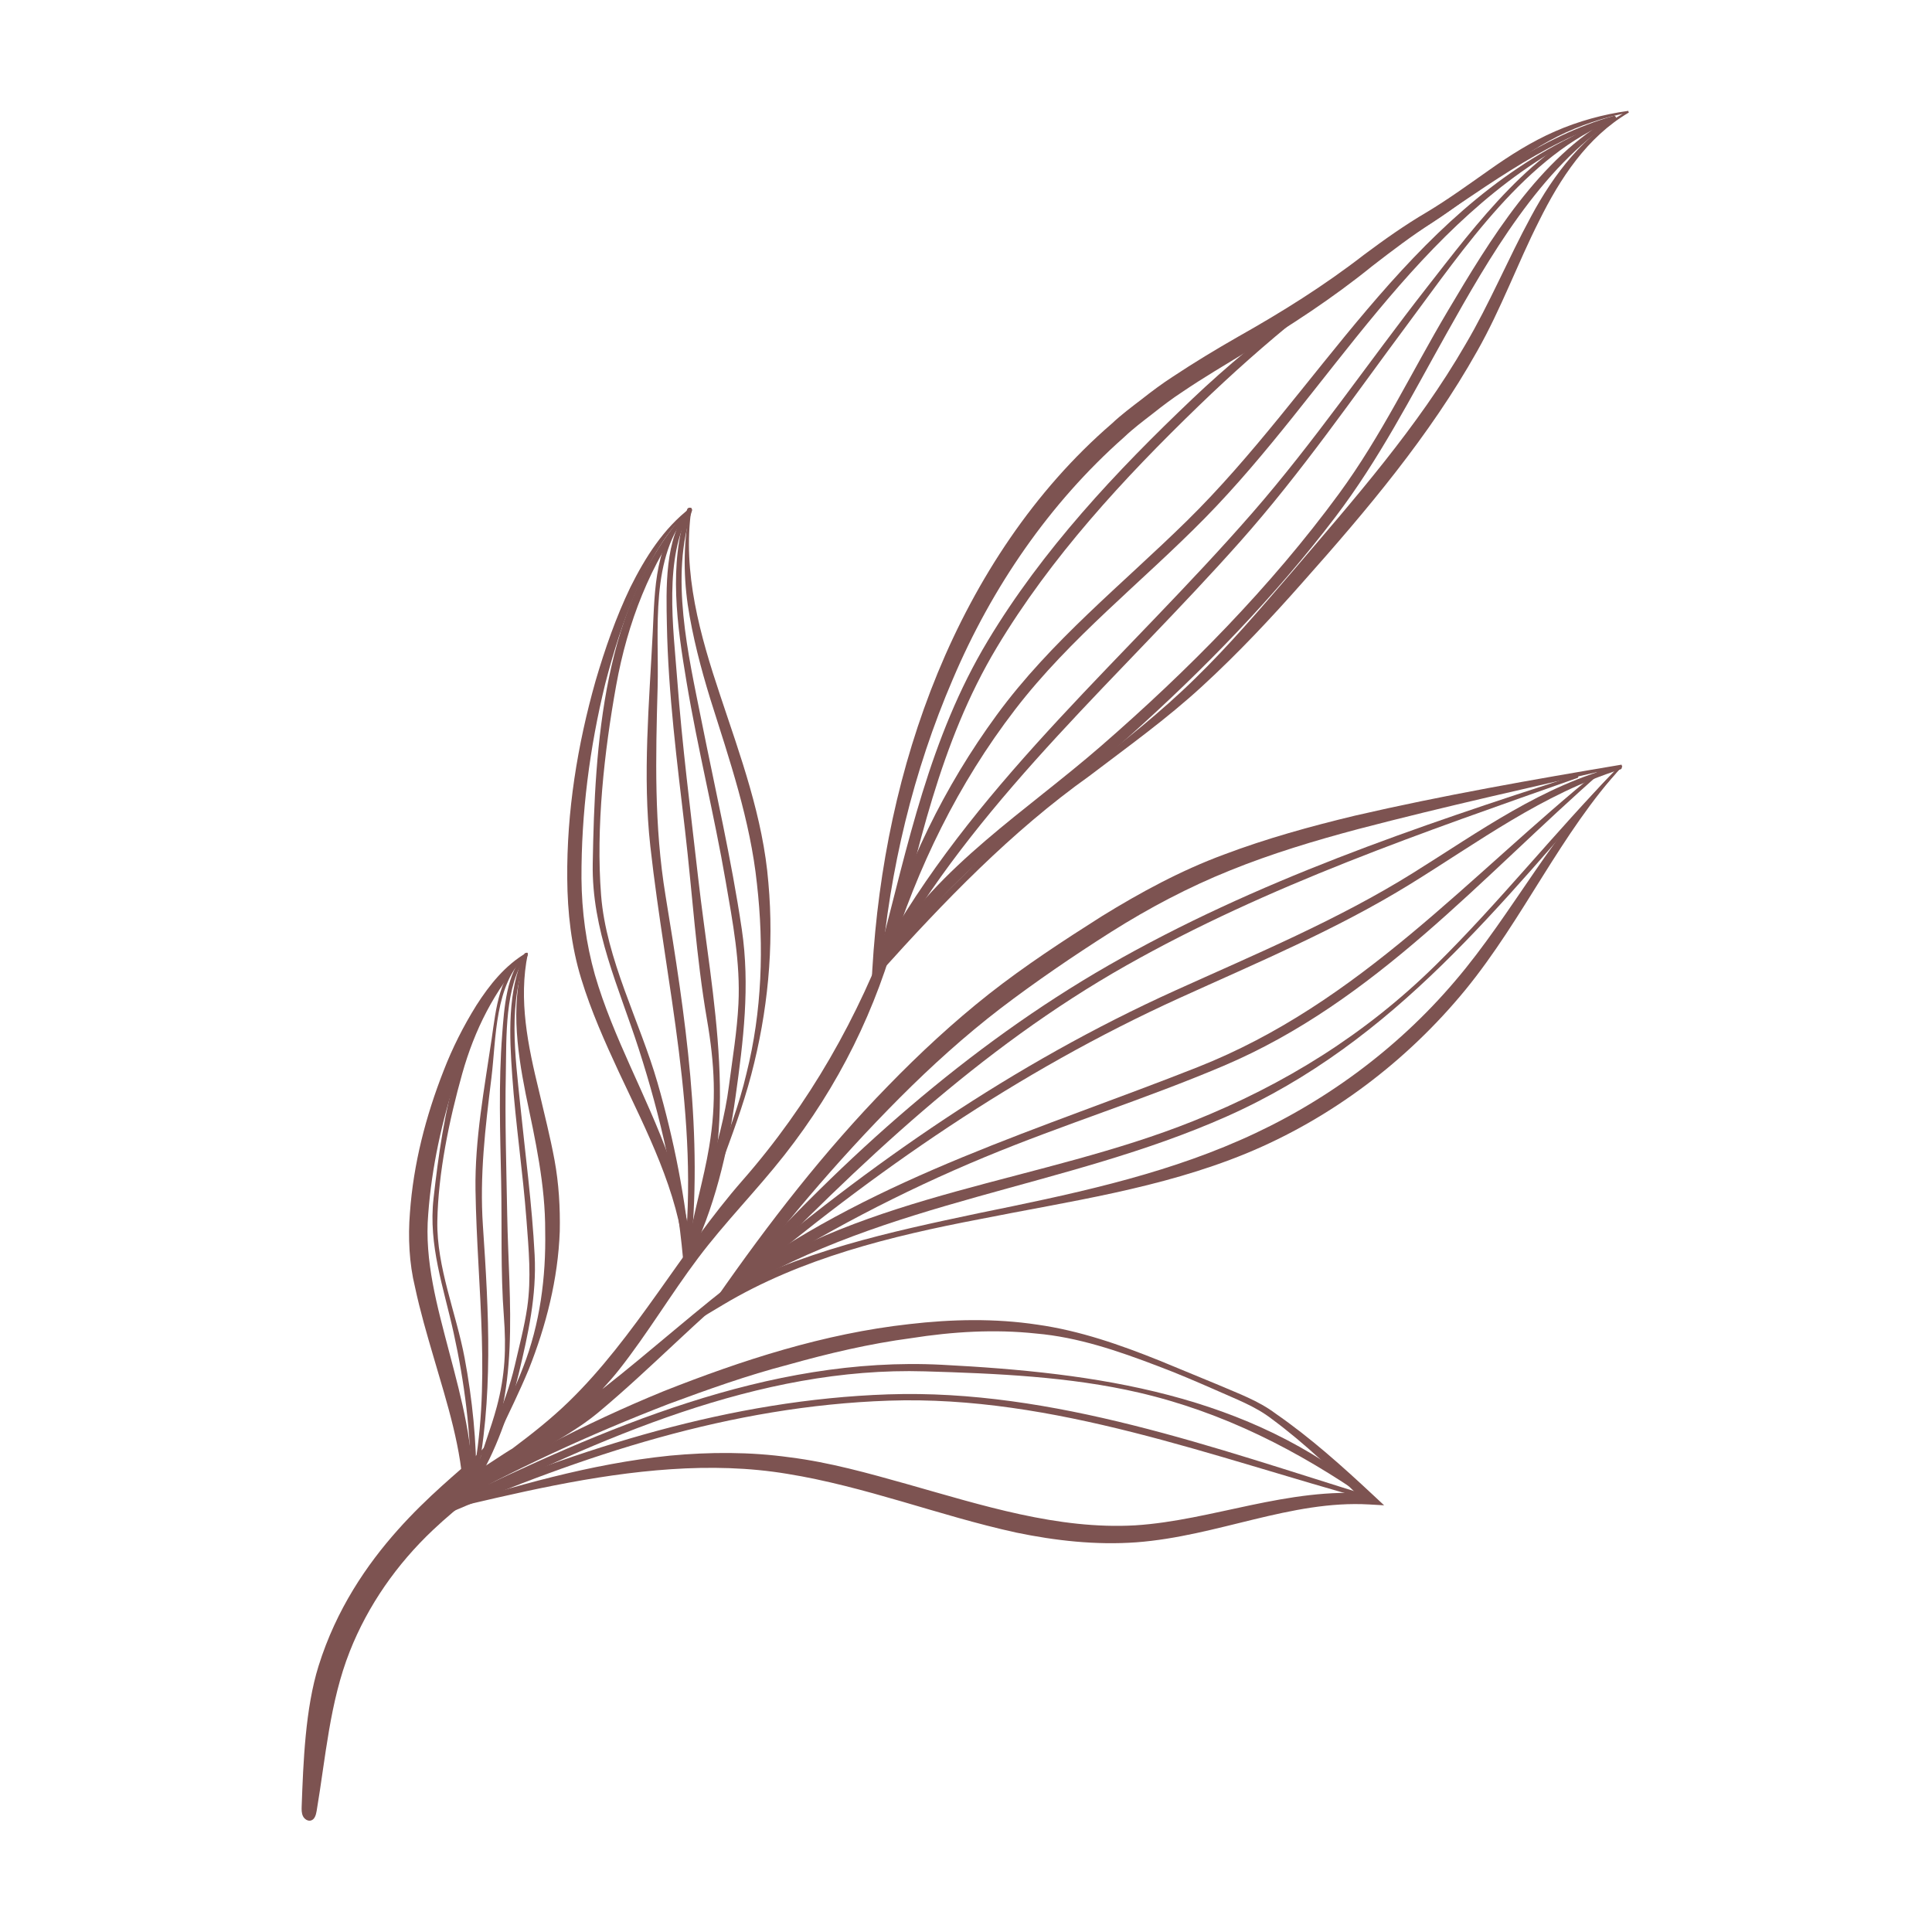
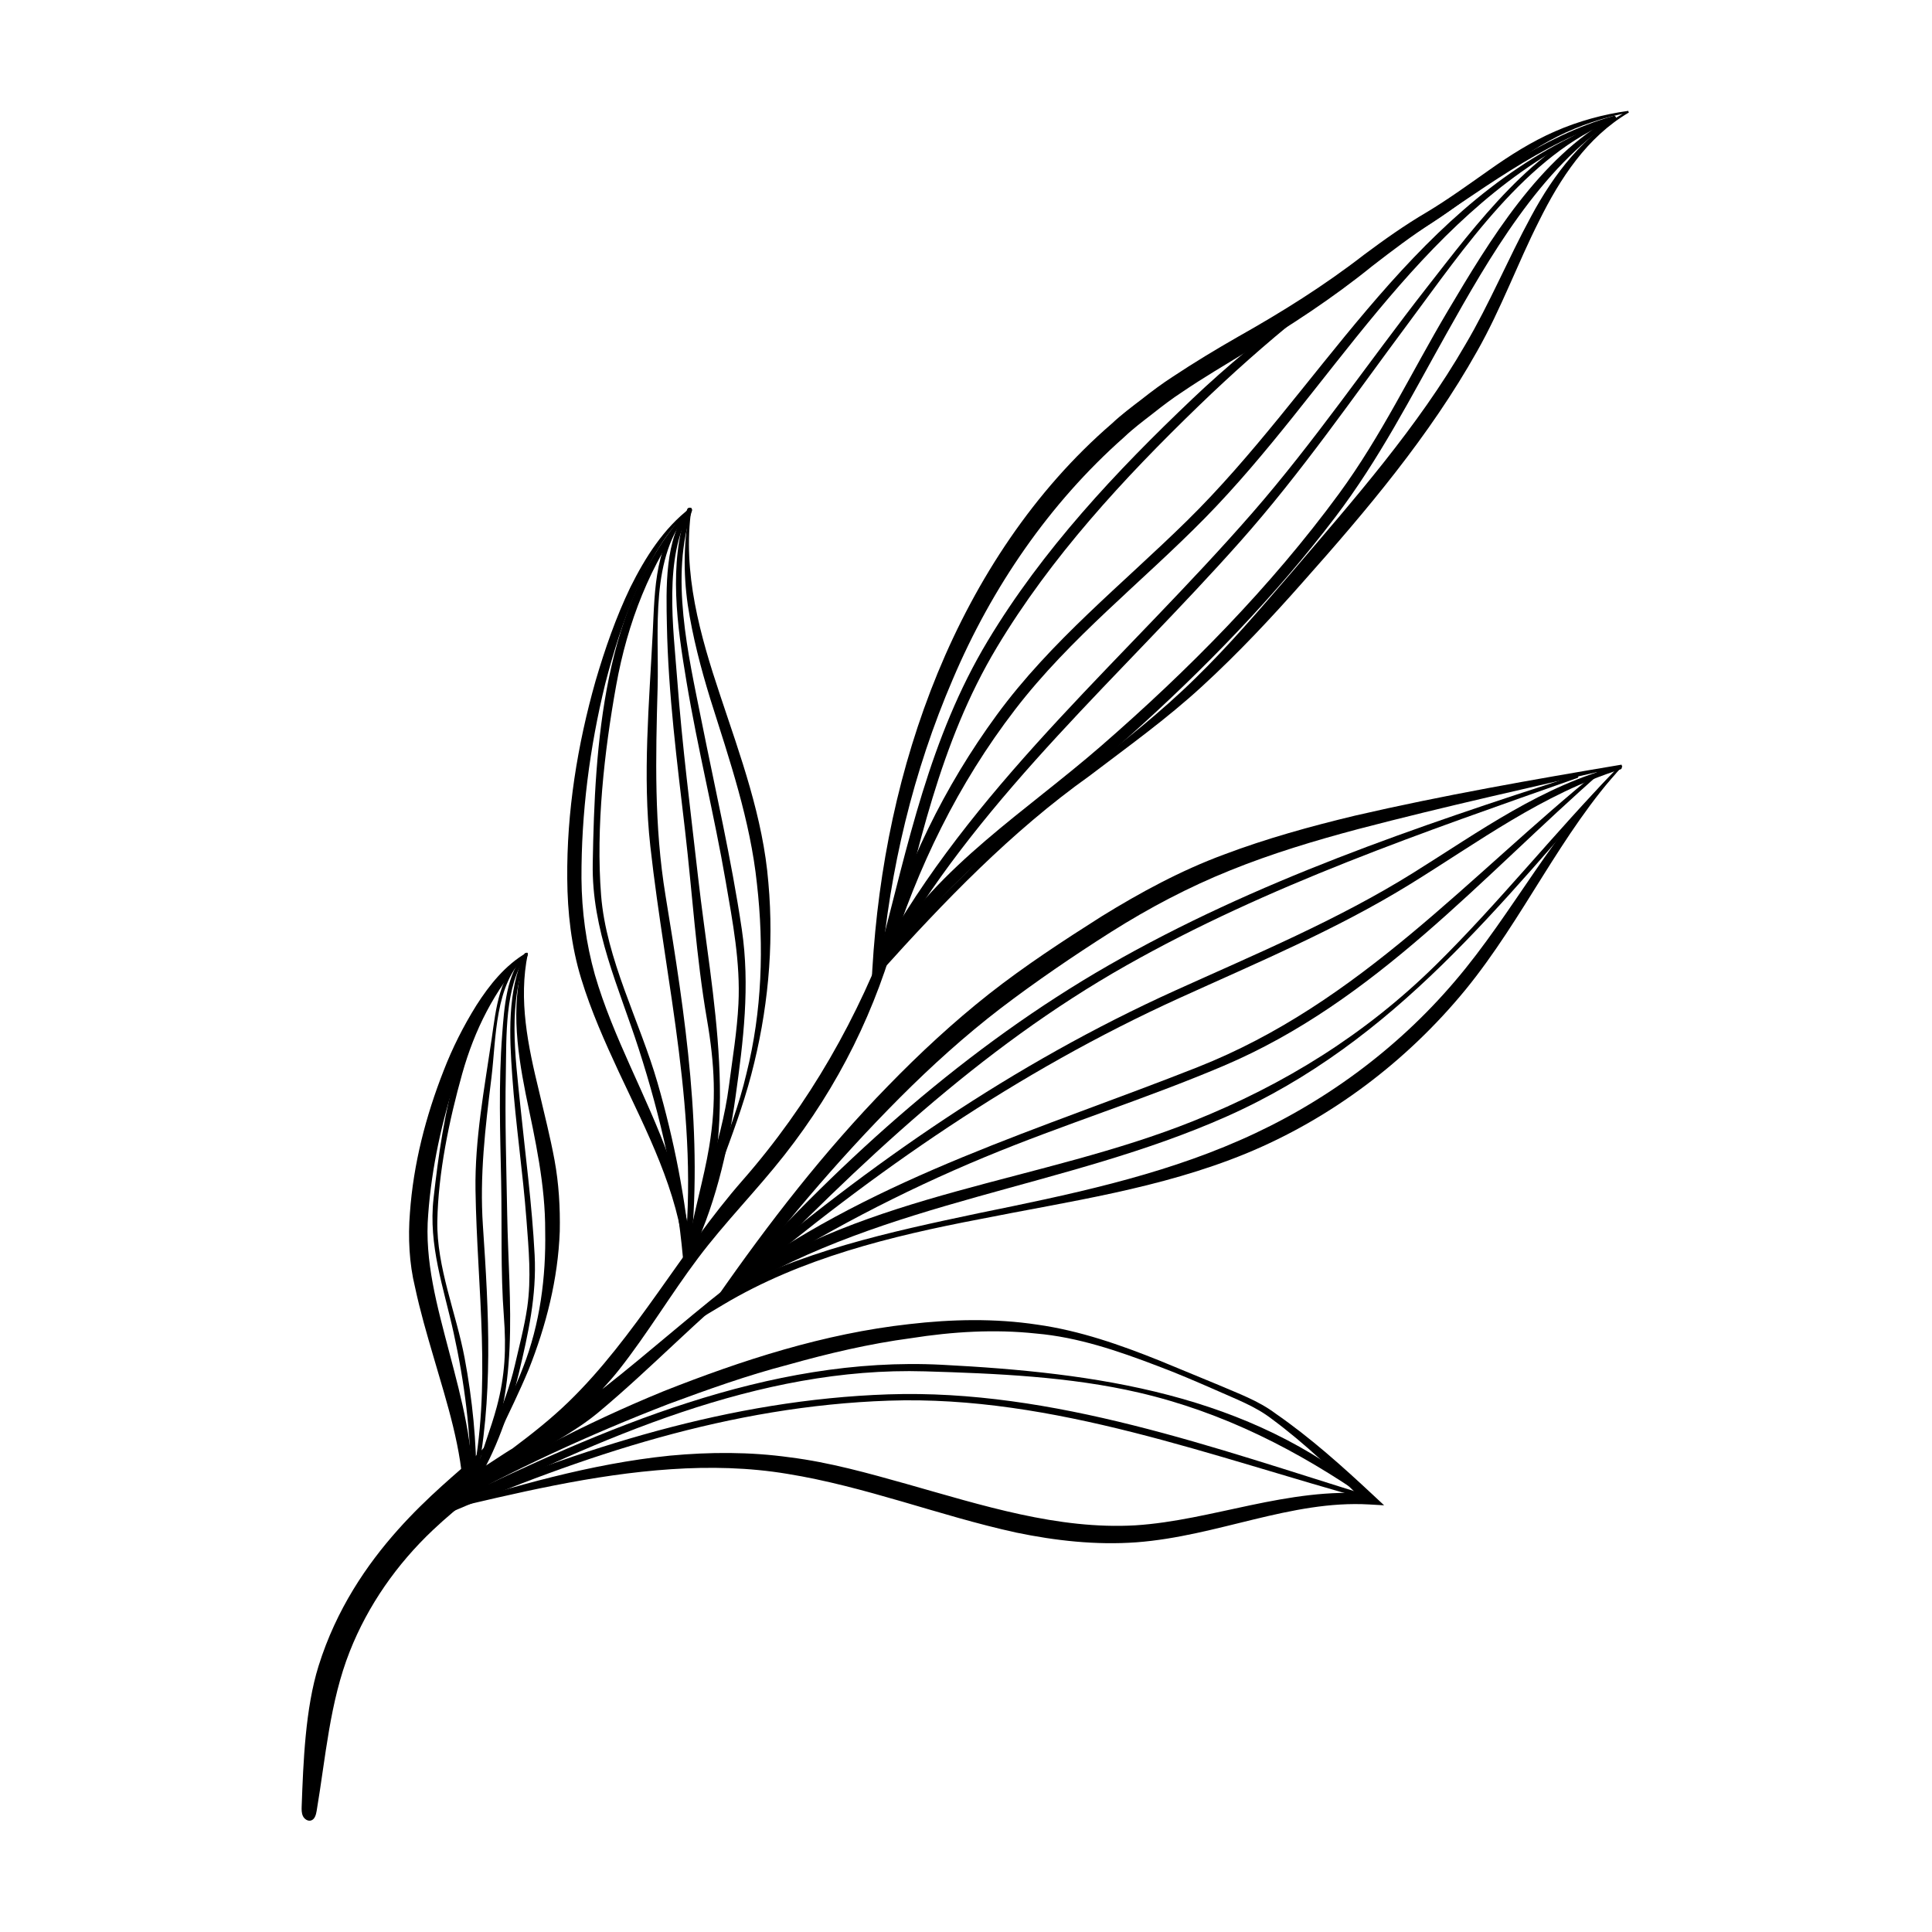
<svg xmlns="http://www.w3.org/2000/svg" version="1.1" id="Layer_1" x="0px" y="0px" viewBox="0 0 512 512" style="enable-background:new 0 0 512 512;" xml:space="preserve">
  <style type="text/css">
- 	.st0{fill:#7D5351;}
+ 	.st0{fill:#000000;}
</style>
  <g>
    <path class="st0" d="M84.416,441.518c9.416-30.181,32.508-47.242,41.807-55.804   c8.44-7.77,12.172-20.278,15.115-31.205c0.232-0.861,0.404,1.02,0.255,1.908   c-0.848,5.019-2.77,8.068-4.617,12.085c-1.846,4.017-3.617,9.002-6.82,13.079   c-0.679,0.863-5.524,9.122-6.265,9.924c1.453-0.772,10.432-6.832,11.879-7.607   c5.158-3.862,10.213-7.847,14.839-12.325c17.772-17.2,29.835-40.118,46.171-58.761   c17.648-20.141,30.765-43.268,39.933-68.417c0.359-0.982,1.753-0.421,1.497,0.555   c-5.863,22.443-15.989,42.902-30.349,61.173c-7.346,9.345-15.74,17.801-22.884,27.31   c-7.223,9.614-13.388,19.989-20.828,29.444c-1.443,1.834-2.965,3.564-4.519,5.253   c13.043-10.207,25.366-21.392,38.624-31.331c0.76-0.57,1.704,0.529,0.955,1.136   c-14.105,11.437-26.648,24.694-40.597,36.335c-6.59,5.5-14.708,9.399-21.914,14.161   c-7.743,5.117-15.227,10.67-21.98,17.054c-9.518,8.996-17.198,19.936-22.019,32.137   c-5.338,13.508-6.386,28.116-8.787,42.313c-0.17,1.002-0.487,2.186-1.454,2.502   c-0.849,0.276-1.78-0.337-2.17-1.139c-0.389-0.802-0.372-1.734-0.34-2.625   C80.375,467.025,80.903,452.777,84.416,441.518z" />
    <path class="st0" d="M429.94,203.037c-16.384,17.815-26.08,40.279-41.578,59.263   c-15.483,18.872-35.563,34.093-58.192,43.41c-22.711,9.31-46.89,12.659-70.487,17.375   c-23.586,4.503-47.418,10.351-68.036,22.674l-5.157,3.083l3.453-4.96c13.722-19.708,28.491-38.814,45.365-56.075   c8.406-8.648,17.276-16.884,26.787-24.395c9.574-7.52,19.593-14.06,29.806-20.544   c10.269-6.339,21.024-12.18,32.417-16.388c11.352-4.29,23.01-7.495,34.7-10.312   c23.438-5.412,47.059-9.544,70.709-13.527l0.091,0.46c-23.357,5.413-46.789,10.563-69.906,16.617   c-11.538,3.068-22.963,6.51-33.942,10.958c-10.99,4.42-21.463,9.95-31.515,16.295   c-10.013,6.361-19.962,13.146-29.345,20.297c-9.403,7.225-18.245,15.215-26.656,23.643   c-16.807,16.879-32.259,35.186-46.396,54.473l-1.703-1.876c21.453-11.898,45.473-17.029,69.011-22.006   c23.606-4.811,47.422-9.725,69.286-19.363c21.805-9.544,41.503-23.965,56.944-42.146   c15.475-18.084,26.349-40.461,44.01-57.287L429.94,203.037z" />
    <path class="st0" d="M424.596,204.445c-32.26,28.233-60.079,60.93-100.371,78.029   c-20.782,8.821-42.409,15.526-63.271,24.183c-22.156,9.196-43.089,20.197-63.292,33.107   c-1.042,0.665-2.18-1.103-1.174-1.826c36.476-26.257,79.636-38.813,120.906-55.134   c43.14-17.06,71.558-50.447,106.725-78.927C424.49,203.576,424.956,204.13,424.596,204.445L424.596,204.445z" />
    <path class="st0" d="M429.423,203.904c-20.655,6.516-37.486,19.155-55.702,30.395   c-19.452,12.002-40.55,20.814-61.3,30.257c-42.712,19.439-80.693,45.756-116.482,75.942   c-1.024,0.864-2.358-0.722-1.338-1.591c35.913-30.57,73.77-56.91,116.843-76.411   c21.351-9.667,43.062-18.707,63.003-31.142c17.722-11.052,34.237-23.196,54.787-28.472   C429.894,202.712,430.044,203.707,429.423,203.904L429.423,203.904z" />
    <path class="st0" d="M418.048,206.156c-40.698,14.369-81.927,28.404-119.628,49.739   c-38.858,21.99-70.865,52.57-101.76,84.364c-0.959,0.986-2.724-0.611-1.789-1.645   c28.804-31.887,61.583-61.377,98.977-82.83c38.848-22.287,81.513-36.67,123.95-50.398   C418.236,205.245,418.483,206.002,418.048,206.156L418.048,206.156z" />
    <path class="st0" d="M429.144,203.882c-31.735,35.801-59.226,72.073-104.14,92.028   c-42.441,18.858-90.249,22.306-130.358,46.603c-0.876,0.53-1.825-0.933-0.975-1.519   c36.297-24.985,82.378-27.809,122.533-43.892c24.239-9.708,45.594-22.967,64.226-41.3   c16.923-16.653,31.691-35.339,48.281-52.32C428.943,203.243,429.369,203.627,429.144,203.882L429.144,203.882z" />
    <path class="st0" d="M431.672,29.815c-11.075,6.488-18.225,17.481-23.787,28.706   c-5.708,11.269-10.06,23.329-16.433,34.556c-12.609,22.463-29.265,42.165-46.163,61.165   c-8.432,9.556-17.203,18.905-26.645,27.57c-9.44,8.709-19.862,16.145-29.977,23.849   c-20.762,14.801-38.447,33.215-55.463,52.128l-2.227,2.474l0.198-3.358c1.571-26.809,7.041-53.56,17.324-78.574   c10.268-24.928,25.518-48.272,46.151-66.075c2.473-2.335,5.199-4.369,7.896-6.436   c2.67-2.103,5.395-4.139,8.24-5.979c5.645-3.745,11.411-7.226,17.219-10.552   c11.701-6.585,22.814-13.524,33.418-21.736c5.355-3.998,10.91-7.943,16.723-11.343   c5.666-3.403,11.048-7.321,16.542-11.179c5.471-3.871,11.231-7.521,17.434-10.228   c6.2-2.708,12.757-4.501,19.401-5.425l0.077,0.462c-6.554,1.259-12.918,3.365-18.839,6.322   c-5.927,2.968-11.336,6.813-16.661,10.816c-5.313,4.019-10.614,8.178-16.297,11.872   c-5.609,3.576-10.845,7.569-16.142,11.658c-10.383,8.421-21.845,15.944-33.322,22.721   c-5.699,3.493-11.436,6.856-16.902,10.564c-2.768,1.807-5.391,3.791-7.967,5.84   c-2.603,2.014-5.234,3.992-7.619,6.27c-19.741,17.448-35.008,39.761-45.355,64.117   c-10.466,24.331-16.753,50.504-18.976,77.043l-2.029-0.884c8.861-9.145,17.707-18.335,26.943-27.142   c9.248-8.793,19.108-16.961,29.198-24.73c10.097-7.758,20.087-15.647,29.104-24.518   c9.076-8.832,17.294-18.502,25.596-28.13c16.491-19.34,33.368-38.445,46.017-60.348   c6.413-10.837,11.264-22.639,17.389-33.921c6.007-11.206,14.215-22.045,25.712-27.989L431.672,29.815z" />
    <path class="st0" d="M427.897,31.75c-23.337,9.142-40.105,34.354-54.584,53.785   c-14.599,19.592-28.436,39.74-44.691,58.031c-31.24,35.154-67.32,66.336-91.34,107.295   c-0.787,1.34-2.72-0.088-1.952-1.421c25.103-43.508,63.777-75.95,96.445-113.399   c16.593-19.024,30.733-39.871,46.257-59.734c13.159-16.835,28.688-37.897,49.465-45.435   C428.074,30.662,428.479,31.522,427.897,31.75L427.897,31.75z" />
    <path class="st0" d="M418.751,36.08c-43.729,22.427-66.165,67.377-99.464,101.246   c-16.751,17.039-35.608,31.628-50.262,50.696c-15.137,19.695-25.889,41.805-33.265,65.456   c-0.473,1.517-2.703,0.613-2.284-0.885c6.327-22.706,16.759-44.132,30.691-63.147   c14.384-19.632,33.132-34.487,50.367-51.411c34.83-34.201,58.08-81.086,103.878-102.698   C418.89,35.11,419.216,35.841,418.751,36.08L418.751,36.08z" />
    <path class="st0" d="M427.796,31.896c-19.254,5.767-36.462,19.592-53.31,30.307   c-20.458,13.01-39.441,28.555-56.804,45.345c-20.008,19.345-39.157,40.076-53.529,64.046   c-15.248,25.431-20.84,53.657-28.029,82.024c-0.507,2.002-3.536,0.833-3.012-1.167   c7.492-28.596,13.219-56.94,28.644-82.603c14.53-24.175,33.986-44.903,54.34-64.241   c18.029-17.127,38.407-31.521,59.642-45.928c16.391-11.12,32.856-23.593,51.859-28.954   C428.337,30.516,428.515,31.681,427.796,31.896L427.796,31.896z" />
    <path class="st0" d="M427.978,31.656c-19.717,12.797-33.398,36.719-44.688,56.845   c-9.332,16.637-17.747,33.17-29.367,48.461c-16.08,21.165-34.878,40.437-54.648,58.16   c-21.184,18.991-46.36,34.383-62.343,58.435c-0.946,1.423-3.015-0.122-2.13-1.552   c14.064-22.706,37.134-37.053,56.914-54.241c23.1-20.074,45.046-42.259,63.17-66.98   c11.209-15.291,19.146-32.139,28.773-48.353c11.194-18.852,24.212-40.537,43.852-51.525   C427.948,30.662,428.404,31.38,427.978,31.656L427.978,31.656z" />
    <g>
      <path class="st0" d="M183.237,134.778c-2.445,16.957,2.307,33.607,7.64,49.561    c5.324,16.003,11.359,32.314,12.747,49.542c1.554,17.117-0.188,34.4-4.528,50.892    c-4.327,16.531-12.019,31.928-15.817,48.392c-0.117,0.506-0.622,0.821-1.127,0.704    c-0.403-0.092-0.684-0.431-0.724-0.82l-0.003-0.035c-1.745-17.406-10.021-33.129-17.453-48.975    c-3.701-7.98-7.327-16.091-9.938-24.644c-2.638-8.569-3.649-17.652-3.707-26.508    c-0.157-17.803,2.685-35.431,7.503-52.436c2.493-8.479,5.398-16.855,9.236-24.839    c3.924-7.873,8.803-15.621,15.882-21.015c0.079-0.061,0.194-0.046,0.255,0.035    c0.059,0.077,0.037,0.195-0.037,0.257c-6.697,5.706-10.809,13.648-14.454,21.489    c-3.521,7.976-6.118,16.332-8.305,24.764c-4.146,16.933-6.381,34.36-6.309,51.69    c0.071,8.7,1.224,17.205,3.551,25.488c2.401,8.291,5.84,16.314,9.41,24.303    c7.126,15.88,14.963,32.311,16.244,50.236l-1.854-0.15c4.424-16.576,12.532-31.738,16.381-48.26    c4.117-16.431,4.665-33.58,2.765-50.252c-1.758-16.764-7.248-32.769-12.375-49.015    c-2.5-8.14-4.673-16.446-5.962-24.925c-1.202-8.486-1.124-17.199,0.618-25.547    c0.02-0.098,0.117-0.162,0.215-0.141C183.188,134.591,183.25,134.684,183.237,134.778z" />
      <path class="st0" d="M182.885,135.319c-10.844,12.065-8.194,31.827-8.609,46.851    c-0.516,18.695-0.95,36.617,2.094,55.162c5.217,31.783,10.145,63.779,6.445,96.044    c-0.111,0.968-1.642,0.965-1.533-0.016c4.178-37.205-4.872-72.465-8.942-109.116    c-2.077-18.701-0.29-37.956,0.647-56.688c0.559-11.174,0.417-24.63,9.614-32.527    C182.799,134.86,183.06,135.125,182.885,135.319L182.885,135.319z" />
      <path class="st0" d="M182.437,135.888c-10.17,13.581-16.143,29.119-19.141,45.732    c-3.174,17.586-5.401,37.681-4.002,55.6c1.328,17.012,10.246,33.417,14.95,49.7    c4.394,15.205,7.439,30.693,8.859,46.46c0.122,1.351-1.988,1.319-2.109-0.022    c-1.709-18.877-5.891-37.291-11.698-55.313c-5.318-16.504-12.518-31.529-12.214-49.207    c0.536-31.306,2.667-69.026,24.881-93.322C182.193,135.265,182.645,135.609,182.437,135.888L182.437,135.888z" />
      <path class="st0" d="M183.066,135.368c-7.297,12.006-4.593,31.319-3.601,44.621    c1.306,17.521,3.552,34.945,5.527,52.398c3.68,32.517,11.646,65.948-1.363,97.543    c-0.291,0.709-1.262,0.429-1.139-0.326c1.405-8.624,4.002-17.027,5.444-25.668    c1.984-11.889,1.454-21.983-0.592-33.833c-2.847-16.49-3.856-33.329-5.789-49.946    c-2.106-18.101-4.476-36.34-4.821-54.583c-0.173-9.181-0.713-23.187,5.748-30.668    C182.762,134.58,183.283,135.009,183.066,135.368L183.066,135.368z" />
      <path class="st0" d="M183.382,135.358c-5.932,17.367-0.97,38.136,2.5,55.532    c3.682,18.459,7.946,36.767,10.706,55.405c2.218,14.971,0.414,29.536-1.668,44.396    c-2.015,14.393-5.673,30.072-12.312,43.011c-0.351,0.684-1.338,0.175-1.184-0.513    c3.437-15.387,9.693-29.578,11.746-45.375c0.938-7.223,2.163-14.514,2.524-21.786    c0.544-10.977-1.527-21.706-3.381-32.469c-3.046-17.692-7.415-35.12-10.37-52.825    c-2.477-14.848-4.891-31.177,0.161-45.744C182.383,134.188,183.66,134.544,183.382,135.358L183.382,135.358z" />
    </g>
    <path class="st0" d="M139.877,252.763c-2.53,12.237,0.051,24.434,2.963,36.382   c1.405,6.023,2.961,12.061,4.11,18.264c1.147,6.215,1.521,12.592,1.395,18.907   c-0.465,12.68-3.626,25.033-8.247,36.639c-4.784,11.538-11.063,22.393-14.923,34.048   c-0.209,0.632-0.893,0.975-1.525,0.766c-0.494-0.164-0.811-0.617-0.827-1.108l-0.002-0.078   c-0.366-12.541-4.329-24.649-7.888-36.852c-1.798-6.115-3.598-12.288-4.953-18.646   c-1.538-6.285-1.868-13.194-1.349-19.637c0.924-13.045,4.214-25.672,8.931-37.694   c2.326-6.026,5.254-11.826,8.675-17.317c3.458-5.412,7.662-10.674,13.292-13.938   c0.113-0.065,0.256-0.027,0.321,0.085c0.061,0.105,0.02,0.245-0.076,0.315   c-5.147,3.729-8.44,9.296-11.441,14.755c-2.966,5.544-5.202,11.453-7.27,17.385   c-3.953,11.925-6.667,24.333-7.58,36.727c-1.045,12.361,2.387,24.434,5.625,36.795   c3.245,12.264,6.629,24.965,6.138,38.056l-2.354-0.419c4.642-11.725,11.323-22.28,15.73-33.825   c4.489-11.504,6.084-23.946,5.859-36.097c0.055-12.216-2.608-24.136-5.165-36.36   c-2.398-12.088-4.187-25.304,0.111-37.282c0.044-0.122,0.178-0.186,0.3-0.142   C139.838,252.533,139.9,252.651,139.877,252.763z" />
    <path class="st0" d="M139.491,253.094c-8.494,7.808-7.954,21.977-9.264,32.586   c-1.629,13.2-3.149,25.858-2.248,39.193c1.543,22.855,2.868,45.839-1.934,68.431   c-0.145,0.678-1.227,0.573-1.083-0.115c5.473-26.055,1.453-51.631,1.05-77.854   c-0.205-13.38,2.361-26.891,4.292-40.088c1.151-7.873,1.961-17.409,9.006-22.378   C139.461,252.763,139.628,252.968,139.491,253.094L139.491,253.094z" />
    <path class="st0" d="M139.135,253.465c-8.118,8.927-13.398,19.523-16.644,31.081   c-3.436,12.236-6.372,26.311-6.593,39.092c-0.21,12.134,4.993,24.351,7.222,36.196   c2.082,11.061,3.19,22.233,3.129,33.491c-0.005,0.965-1.496,0.8-1.491-0.158   c0.067-13.48-1.648-26.799-4.541-39.95c-2.649-12.043-6.729-23.168-5.319-35.662   c2.498-22.127,6.558-48.688,23.927-64.385C139.004,253.008,139.301,253.283,139.135,253.465L139.135,253.465z" />
    <path class="st0" d="M139.615,253.14c-5.978,8.006-5.369,21.861-5.568,31.346   c-0.26,12.493,0.152,24.98,0.369,37.469c0.406,23.269,3.784,47.476-7.562,68.964   c-0.255,0.482-0.923,0.219-0.785-0.308c1.578-6.011,3.985-11.784,5.59-17.804   c2.209-8.283,2.516-15.464,1.869-23.992c-0.899-11.866-0.474-23.855-0.719-35.75   c-0.266-12.957-0.711-26.03,0.28-38.968c0.498-6.511,1.062-16.463,6.143-21.323   C139.454,252.562,139.794,252.901,139.615,253.14L139.615,253.14z" />
    <path class="st0" d="M139.84,253.155c-5.374,11.894-3.267,26.933-1.987,39.482   c1.359,13.318,3.139,26.567,3.832,39.949c0.557,10.749-1.705,20.938-4.184,31.317   c-2.4,10.054-6.05,20.906-11.625,29.617c-0.294,0.46-0.959,0.034-0.803-0.443   c3.474-10.662,8.862-20.284,11.384-31.329c1.154-5.049,2.513-10.129,3.261-15.252   c1.127-7.734,0.386-15.469-0.198-23.215c-0.959-12.731-2.875-25.365-3.768-38.099   c-0.75-10.678-1.355-22.402,3.208-32.374C139.212,252.259,140.092,252.598,139.84,253.155L139.84,253.155z" />
    <path class="st0" d="M116.149,400.08c18.732-12.404,38.8-22.817,59.645-31.368   c20.913-8.276,42.599-15.308,65.172-17.809c11.235-1.304,22.681-1.556,33.916,0.139   c11.283,1.586,22.011,5.354,32.412,9.535l15.571,6.427c5.069,2.205,10.555,4.138,15.151,7.588   c9.316,6.45,17.705,13.983,25.93,21.661l2.86,2.671l-3.96-0.228c-20.7-1.189-40.196,8.407-61.666,10.03   c-10.733,0.786-21.478-0.425-31.852-2.572c-10.366-2.267-20.438-5.365-30.456-8.281   c-10.021-2.906-20.042-5.644-30.202-7.283c-10.148-1.692-20.513-1.931-30.844-1.233   c-20.704,1.376-41.131,6.344-61.489,11.15l-0.124-0.452c19.979-6.174,40.218-12.146,61.316-14.293   c10.524-0.99,21.226-1.031,31.787,0.446c10.582,1.327,20.792,4.216,30.886,7.043   c20.092,5.676,40.166,12.157,60.663,10.979c20.318-1.283,40.533-10.171,62.192-8.376l-1.1,2.442   c-7.918-7.857-15.999-15.668-24.938-22.27c-4.394-3.396-9.604-5.286-14.76-7.609   c-5.13-2.248-10.272-4.471-15.513-6.43c-10.438-3.985-21.113-7.635-32.154-8.586   c-11.017-1.186-22.189-0.497-33.145,1.229c-11.003,1.461-21.855,4.017-32.565,7.026   c-10.778,2.803-21.295,6.569-31.755,10.438c-20.821,8.038-41.177,17.407-60.729,28.387L116.149,400.08z" />
    <path class="st0" d="M362.786,397.464c-18.755-13.062-38.523-23.185-60.906-28.392   c-18.353-4.27-37.942-5.089-56.749-5.65c-44.091-1.317-86.473,17.959-125.117,36.974   c-1.325,0.652-2.114-1.522-0.789-2.162c40.5-19.569,84.36-38.932,130.392-36.554   c40.837,2.108,81.38,7.644,113.879,34.927C364.054,397.075,363.366,397.869,362.786,397.464L362.786,397.464z" />
    <path class="st0" d="M363.048,397.547c-41.485-11.332-83.802-27.849-127.501-26.36   c-41.953,1.43-80.885,14.43-119.065,30.832c-1.36,0.585-2.151-1.587-0.787-2.162   c38.269-16.133,77.86-28.929,119.718-30.338c43.688-1.47,86.7,14.319,127.822,27.006   C363.859,396.717,363.703,397.727,363.048,397.547L363.048,397.547z" />
  </g>
</svg>
